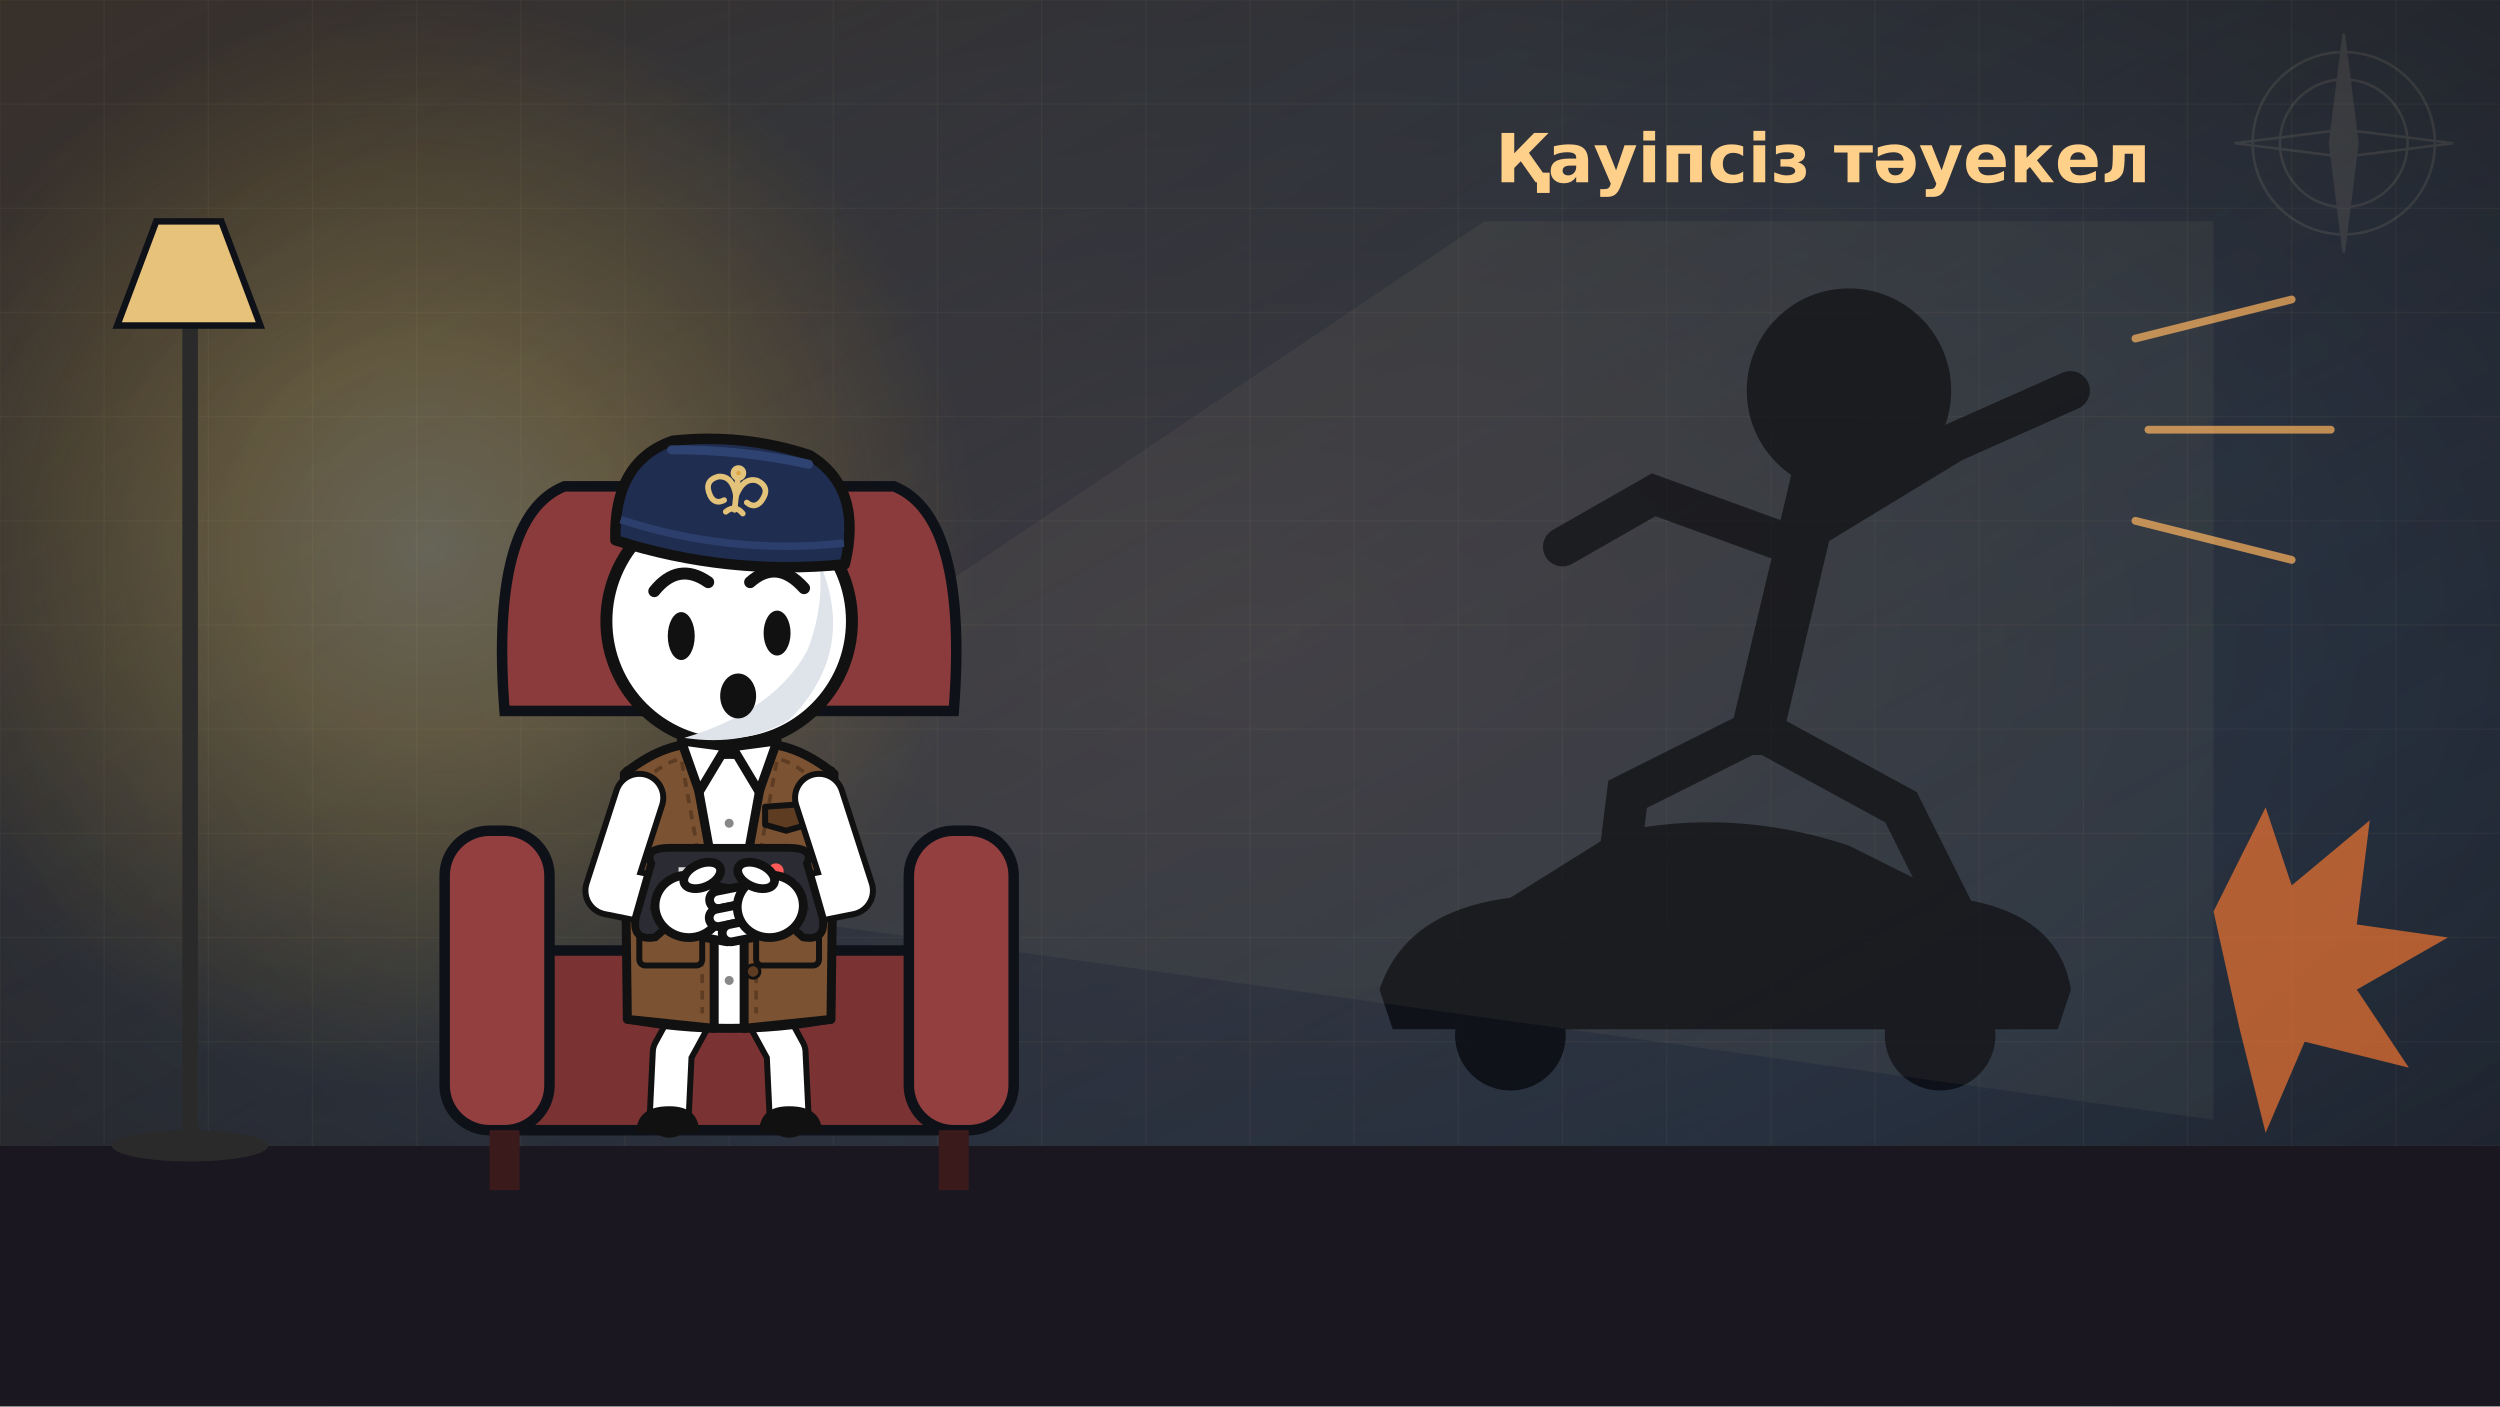
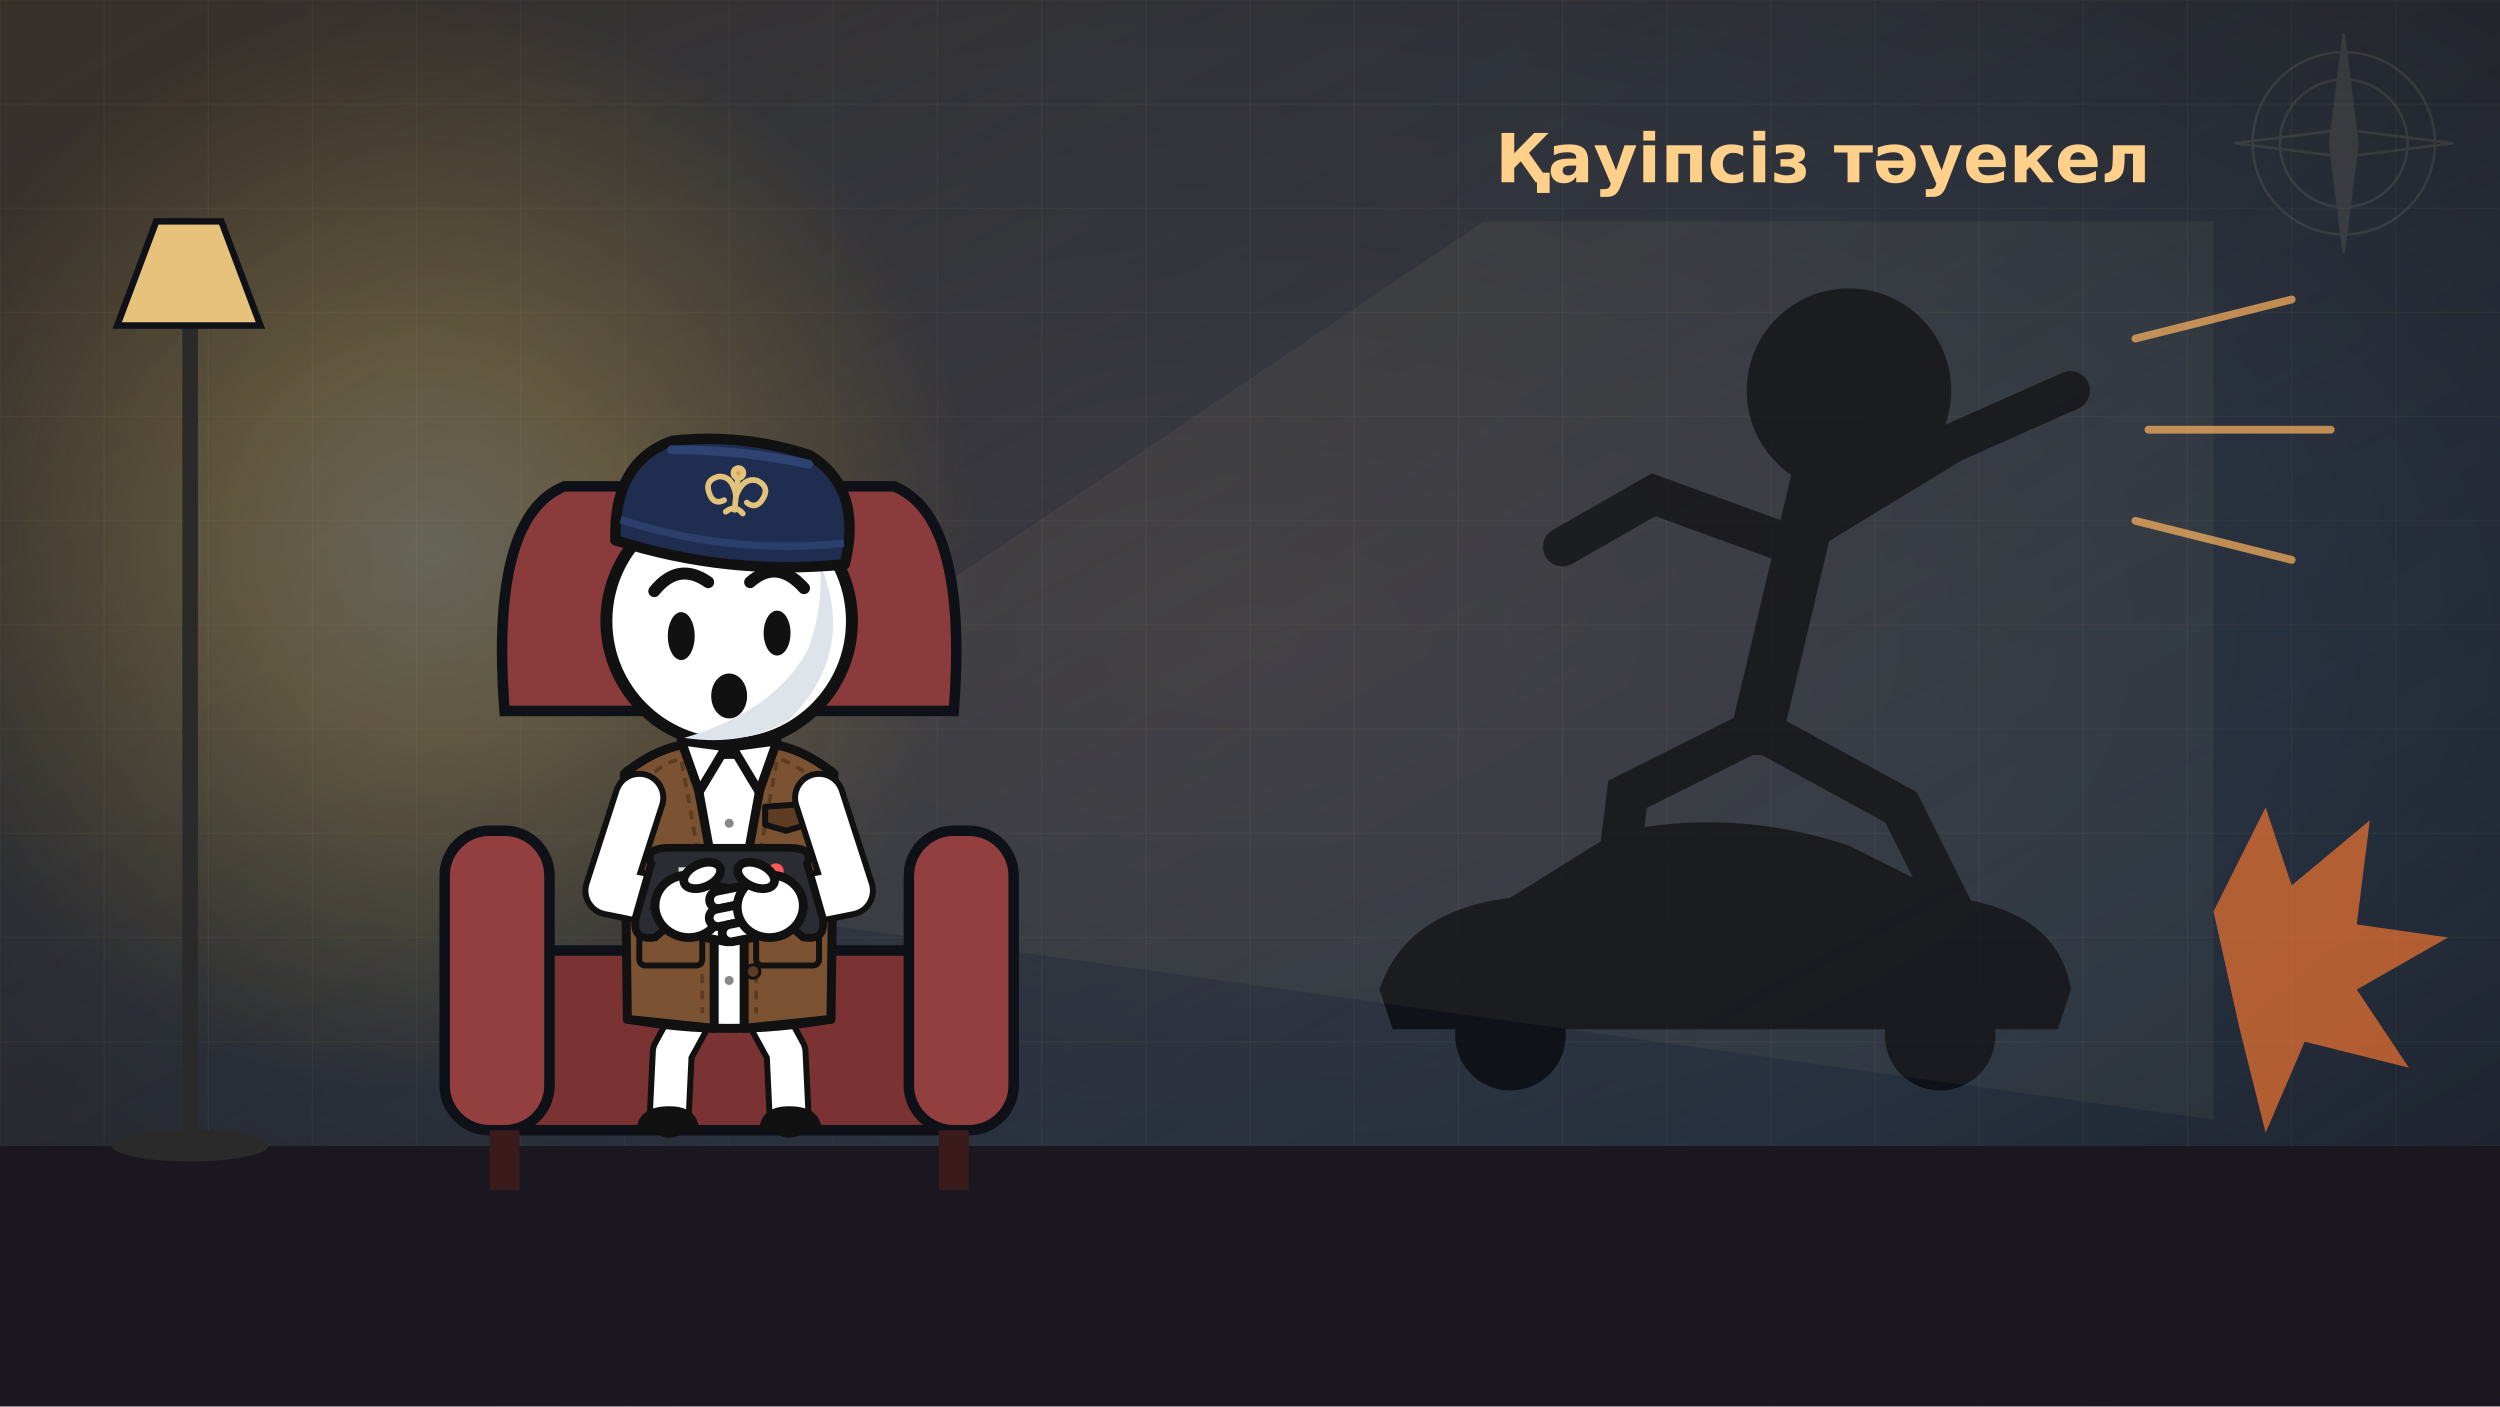
<svg xmlns="http://www.w3.org/2000/svg" width="1920" height="1080" viewBox="0 0 1920 1080">
  <defs>
    <radialGradient id="bg" cx="50%" cy="45%" r="75%">
      <stop offset="0" stop-color="#3a3a44" />
      <stop offset="0.55" stop-color="#26303f" />
      <stop offset="1" stop-color="#1a1d24" />
    </radialGradient>
    <linearGradient id="warm" x1="0" y1="0" x2="1" y2="1">
      <stop offset="0" stop-color="#5a4128" stop-opacity="0.45" />
      <stop offset="1" stop-color="#1b2a40" stop-opacity="0" />
    </linearGradient>
    <radialGradient id="glowGold">
      <stop offset="0" stop-color="#fff3b0" />
      <stop offset="0.35" stop-color="#ffd257" stop-opacity="0.9" />
      <stop offset="1" stop-color="#ffb300" stop-opacity="0" />
    </radialGradient>
    <radialGradient id="glowBlue">
      <stop offset="0" stop-color="#bfe9ff" stop-opacity="0.9" />
      <stop offset="1" stop-color="#4fb3ff" stop-opacity="0" />
    </radialGradient>
    <filter id="soft">
      <feGaussianBlur stdDeviation="6" />
    </filter>
  </defs>
  <rect width="1920" height="1080" fill="url(#bg)" />
  <rect width="1920" height="1080" fill="url(#warm)" />
  <g stroke="#c9b48a" stroke-opacity="0.05" stroke-width="1">
    <line x1="0" y1="0" x2="0" y2="1080" />
    <line x1="80" y1="0" x2="80" y2="1080" />
    <line x1="160" y1="0" x2="160" y2="1080" />
    <line x1="240" y1="0" x2="240" y2="1080" />
    <line x1="320" y1="0" x2="320" y2="1080" />
    <line x1="400" y1="0" x2="400" y2="1080" />
    <line x1="480" y1="0" x2="480" y2="1080" />
    <line x1="560" y1="0" x2="560" y2="1080" />
    <line x1="640" y1="0" x2="640" y2="1080" />
    <line x1="720" y1="0" x2="720" y2="1080" />
    <line x1="800" y1="0" x2="800" y2="1080" />
    <line x1="880" y1="0" x2="880" y2="1080" />
    <line x1="960" y1="0" x2="960" y2="1080" />
    <line x1="1040" y1="0" x2="1040" y2="1080" />
    <line x1="1120" y1="0" x2="1120" y2="1080" />
    <line x1="1200" y1="0" x2="1200" y2="1080" />
    <line x1="1280" y1="0" x2="1280" y2="1080" />
    <line x1="1360" y1="0" x2="1360" y2="1080" />
    <line x1="1440" y1="0" x2="1440" y2="1080" />
    <line x1="1520" y1="0" x2="1520" y2="1080" />
    <line x1="1600" y1="0" x2="1600" y2="1080" />
    <line x1="1680" y1="0" x2="1680" y2="1080" />
    <line x1="1760" y1="0" x2="1760" y2="1080" />
    <line x1="1840" y1="0" x2="1840" y2="1080" />
    <line x1="0" y1="0" x2="1920" y2="0" />
    <line x1="0" y1="80" x2="1920" y2="80" />
    <line x1="0" y1="160" x2="1920" y2="160" />
    <line x1="0" y1="240" x2="1920" y2="240" />
    <line x1="0" y1="320" x2="1920" y2="320" />
    <line x1="0" y1="400" x2="1920" y2="400" />
    <line x1="0" y1="480" x2="1920" y2="480" />
    <line x1="0" y1="560" x2="1920" y2="560" />
    <line x1="0" y1="640" x2="1920" y2="640" />
    <line x1="0" y1="720" x2="1920" y2="720" />
    <line x1="0" y1="800" x2="1920" y2="800" />
    <line x1="0" y1="880" x2="1920" y2="880" />
    <line x1="0" y1="960" x2="1920" y2="960" />
    <line x1="0" y1="1040" x2="1920" y2="1040" />
  </g>
  <g opacity="0.1" stroke="#e8d6ad" fill="none" stroke-width="2">
    <circle cx="1800" cy="110" r="70" />
    <circle cx="1800" cy="110" r="49.0" />
    <path d="M1800,26.0 L1810.5,110 L1800,194.0 L1789.5,110 Z" fill="#e8d6ad" />
    <path d="M1716.0,110 L1800,120.5 L1884.0,110 L1800,99.5 Z" />
  </g>
  <g opacity="0.08" stroke="#e8d6ad" fill="none" stroke-width="2">
    <circle cx="110" cy="980" r="60" />
    <circle cx="110" cy="980" r="42.0" />
    <path d="M110,908.0 L119.0,980 L110,1052.0 L101.0,980 Z" fill="#e8d6ad" />
    <path d="M38.0,980 L110,989.0 L182.0,980 L110,971.0 Z" />
  </g>
  <ellipse cx="330" cy="420" rx="420" ry="420" fill="url(#glowGold)" opacity="0.25" />
  <rect x="0" y="880" width="1920" height="200" fill="#1a1720" />
  <g opacity="0.75" fill="#05070c" stroke="#05070c">
    <path d="M1060,760 Q1080,700 1160,690 L1240,640 Q1330,620 1420,650 L1500,690 Q1580,700 1590,760 L1580,790 L1070,790 Z" />
    <circle cx="1160" cy="795" r="42" />
    <circle cx="1490" cy="795" r="42" />
    <circle cx="1420" cy="300" r="78" />
    <path d="M1395,370 L1350,560" stroke-width="40" stroke-linecap="round" fill="none" />
    <path d="M1385,410 L1500,340 L1590,300" stroke-width="30" stroke-linecap="round" fill="none" />
    <path d="M1380,420 L1270,380 L1200,420" stroke-width="30" stroke-linecap="round" fill="none" />
    <path d="M1350,560 L1460,620 L1500,700" stroke-width="32" stroke-linecap="round" fill="none" />
    <path d="M1350,560 L1250,610 L1240,690" stroke-width="32" stroke-linecap="round" fill="none" />
    <path d="M1360,250 Q1420,200 1480,250 Z" />
  </g>
  <g stroke="#ffb35c" stroke-width="6" stroke-linecap="round" opacity="0.7">
    <line x1="1640" y1="260" x2="1760" y2="230" />
    <line x1="1650" y1="330" x2="1790" y2="330" />
    <line x1="1640" y1="400" x2="1760" y2="430" />
  </g>
  <path d="M1700,700 l40,-80 l20,60 l60,-50 l-10,80 l70,10 l-70,40 l40,60 l-80,-20 l-30,70 l-20,-80 Z" fill="#ff7a2f" opacity="0.65" />
  <path d="M560,560 L1140,170 L1700,170 L1700,860 L560,700 Z" fill="#fff3b0" opacity="0.05" />
  <rect x="140" y="250" width="12" height="630" fill="#2a2a2a" />
  <path d="M90,250 L200,250 L170,170 L120,170 Z" fill="#e6c27a" stroke="#0e1118" stroke-width="5" />
  <ellipse cx="146" cy="880" rx="60" ry="12" fill="#2a2a2a" />
  <g transform="translate(560,500) scale(1.15)">
    <path d="M-150,40 Q-160,-90 -110,-110 L110,-110 Q160,-90 150,40 Z" fill="#8b3b3b" stroke="#0e1118" stroke-width="7" />
    <rect x="-170" y="200" width="340" height="120" rx="30" fill="#7a3232" stroke="#0e1118" stroke-width="7" />
    <rect x="-190" y="120" width="70" height="200" rx="30" fill="#943f3f" stroke="#0e1118" stroke-width="7" />
    <rect x="120" y="120" width="70" height="200" rx="30" fill="#943f3f" stroke="#0e1118" stroke-width="7" />
    <rect x="-160" y="320" width="20" height="40" fill="#3a1a1a" />
    <rect x="140" y="320" width="20" height="40" fill="#3a1a1a" />
    <path d="M-26,246 L-38,268 L-40,310" fill="none" stroke="#111111" stroke-width="30" stroke-linecap="round" stroke-linejoin="round" />
    <path d="M-26,246 L-38,268 L-40,310" fill="none" stroke="#ffffff" stroke-width="22" stroke-linecap="round" stroke-linejoin="round" />
    <path d="M26,246 L38,268 L40,310" fill="none" stroke="#111111" stroke-width="30" stroke-linecap="round" stroke-linejoin="round" />
    <path d="M26,246 L38,268 L40,310" fill="none" stroke="#ffffff" stroke-width="22" stroke-linecap="round" stroke-linejoin="round" />
    <path d="M-62,322 Q-62,304 -40,304 Q-20,304 -20,322 Z" fill="#111111" />
    <path d="M62,322 Q62,304 40,304 Q20,304 20,322 Z" fill="#111111" />
    <path d="M-68,80 Q0,58 68,80 L66,246 Q0,258 -66,246 Z" fill="#fff" stroke="#111111" stroke-width="6" stroke-linejoin="round" />
    <circle cx="0" cy="115" r="3" fill="#111111" opacity="0.5" />
    <circle cx="0" cy="150" r="3" fill="#111111" opacity="0.5" />
    <circle cx="0" cy="185" r="3" fill="#111111" opacity="0.5" />
    <circle cx="0" cy="220" r="3" fill="#111111" opacity="0.5" />
    <path d="M-70,82 Q-48,64 -26,62 L-10,150 L-10,252 L-68,246 Z" fill="#7b5232" stroke="#111111" stroke-width="6" stroke-linejoin="round" />
    <path d="M70,82 Q48,64 26,62 L10,150 L10,252 L68,246 Z" fill="#7b5232" stroke="#111111" stroke-width="6" stroke-linejoin="round" />
    <path d="M-58,88 Q-44,74 -32,72 L-18,150 L-18,242 M58,88 Q44,74 32,72 L18,150 L18,242" stroke="#5e3c22" stroke-width="2.5" stroke-dasharray="6 5" fill="none" />
    <circle cx="16" cy="180" r="4.5" fill="#5e3c22" stroke="#111111" stroke-width="2" />
    <circle cx="16" cy="214" r="4.5" fill="#5e3c22" stroke="#111111" stroke-width="2" />
    <rect x="-60" y="162" width="42" height="48" rx="4" fill="#7b5232" stroke="#111111" stroke-width="4" />
    <path d="M-62,162 L-16,162 L-16,178 L-39,184 L-62,178 Z" fill="#5e3c22" stroke="#111111" stroke-width="4" stroke-linejoin="round" />
    <circle cx="-39" cy="178" r="4" fill="#111111" />
    <rect x="18" y="162" width="42" height="48" rx="4" fill="#7b5232" stroke="#111111" stroke-width="4" />
    <path d="M16,162 L62,162 L62,178 L39,184 L16,178 Z" fill="#5e3c22" stroke="#111111" stroke-width="4" stroke-linejoin="round" />
    <circle cx="39" cy="178" r="4" fill="#111111" />
    <path d="M24,104 L52,102 L52,116 L38,120 L24,116 Z" fill="#5e3c22" stroke="#111111" stroke-width="4" stroke-linejoin="round" />
    <path d="M-2,64 L-32,60 L-20,94 Z" fill="#fff" stroke="#111111" stroke-width="6" stroke-linejoin="round" />
    <path d="M2,64 L32,60 L20,94 Z" fill="#fff" stroke="#111111" stroke-width="6" stroke-linejoin="round" />
    <path d="M-60,98 L-80,160 L-30,170" fill="none" stroke="#111111" stroke-width="36" stroke-linecap="round" stroke-linejoin="round" />
    <path d="M-60,98 L-80,160 L-30,170" fill="none" stroke="#ffffff" stroke-width="28" stroke-linecap="round" stroke-linejoin="round" />
    <path d="M60,98 L80,160 L30,170" fill="none" stroke="#111111" stroke-width="36" stroke-linecap="round" stroke-linejoin="round" />
    <path d="M60,98 L80,160 L30,170" fill="none" stroke="#ffffff" stroke-width="28" stroke-linecap="round" stroke-linejoin="round" />
    <g transform="translate(0,160) rotate(0) scale(1.3)">
      <path d="M-40,-14 Q-44,-22 -30,-22 L30,-22 Q44,-22 40,-14 L48,14 Q50,26 38,24 L22,10 L-22,10 L-38,24 Q-50,26 -48,14 Z" fill="#2b2b33" stroke="#111111" stroke-width="4" />
      <path d="M-30,-6 h12 M-24,-12 v12" stroke="#ddd" stroke-width="4" />
      <circle cx="24" cy="-10" r="4" fill="#ff5a5a" />
      <circle cx="32" cy="-2" r="4" fill="#4fd1ff" />
      <circle cx="16" cy="-2" r="4" fill="#8be36b" />
      <circle cx="24" cy="6" r="4" fill="#ffd257" />
    </g>
    <g transform="translate(-30,170) rotate(11.3) scale(1.3,1.3)">
      <rect x="10" y="-13" width="22" height="9" rx="4.5" fill="#fff" stroke="#111111" stroke-width="4.5" stroke-linejoin="round" />
      <rect x="12" y="-4" width="22" height="9" rx="4.5" fill="#fff" stroke="#111111" stroke-width="4.5" stroke-linejoin="round" />
      <rect x="10" y="5" width="19" height="9" rx="4.5" fill="#fff" stroke="#111111" stroke-width="4.5" stroke-linejoin="round" />
      <ellipse cx="2" cy="0" rx="17" ry="16" fill="#fff" stroke="#111111" stroke-width="4.5" stroke-linejoin="round" />
      <ellipse cx="6" cy="-17" rx="10" ry="6" transform="rotate(-35 6 -17)" fill="#fff" stroke="#111111" stroke-width="4.5" stroke-linejoin="round" />
      <path d="M-14,-6 L-16,6" stroke="#111111" stroke-width="3" opacity="0.4" />
    </g>
    <g transform="translate(30,170) rotate(168.7) scale(1.3,-1.3)">
      <rect x="10" y="-13" width="22" height="9" rx="4.5" fill="#fff" stroke="#111111" stroke-width="4.5" stroke-linejoin="round" />
      <rect x="12" y="-4" width="22" height="9" rx="4.5" fill="#fff" stroke="#111111" stroke-width="4.5" stroke-linejoin="round" />
      <rect x="10" y="5" width="19" height="9" rx="4.5" fill="#fff" stroke="#111111" stroke-width="4.5" stroke-linejoin="round" />
      <ellipse cx="2" cy="0" rx="17" ry="16" fill="#fff" stroke="#111111" stroke-width="4.5" stroke-linejoin="round" />
      <ellipse cx="6" cy="-17" rx="10" ry="6" transform="rotate(-35 6 -17)" fill="#fff" stroke="#111111" stroke-width="4.5" stroke-linejoin="round" />
      <path d="M-14,-6 L-16,6" stroke="#111111" stroke-width="3" opacity="0.4" />
    </g>
    <circle cx="0" cy="-20" r="82" fill="#fff" stroke="#111111" stroke-width="8" />
    <path d="M60,-60 Q86,0 40,46 Q10,64 -30,58 Q30,40 52,0 Q64,-30 60,-60 Z" fill="#dfe3ea" />
    <g opacity="1" transform="translate(0,0)">
      <ellipse cx="-32" cy="-10" rx="9" ry="16" fill="#111111" />
      <ellipse cx="32" cy="-12" rx="9" ry="15" fill="#111111" />
      <path d="M-50,-40 Q-34,-60 -14,-46" stroke="#111111" stroke-width="8" fill="none" stroke-linecap="round" />
      <path d="M14,-46 Q32,-62 50,-42" stroke="#111111" stroke-width="8" fill="none" stroke-linecap="round" />
-       <ellipse cx="6" cy="30" rx="12" ry="15" fill="#111111" />
+       <ellipse cx="0" cy="30" rx="12" ry="15" fill="#111111" />
    </g>
    <g opacity="1" transform="rotate(6 0 -60)">
      <path d="M-77,-66 Q-84,-118 -46,-136 Q0,-146 46,-136 Q84,-118 77,-66 Q0,-50 -77,-66 Z" fill="#1f2d50" stroke="#111111" stroke-width="7" stroke-linejoin="round" />
      <path d="M-75,-80 Q0,-64 75,-80" stroke="#2c3f6c" stroke-width="5" fill="none" />
      <path d="M-46,-130 Q0,-135 46,-130" stroke="#33497a" stroke-width="6" fill="none" stroke-linecap="round" opacity="0.8" />
      <g stroke="#e3c27a" stroke-width="4" fill="none" stroke-linecap="round" transform="translate(0,-104) scale(0.95)">
        <path d="M0,10 L0,-12" />
        <path d="M0,0 Q-4,-14 -14,-12 Q-24,-8 -18,2 Q-14,8 -8,4" />
        <path d="M0,0 Q4,-14 14,-12 Q24,-8 18,2 Q14,8 8,4" />
        <path d="M-6,12 Q0,6 6,12" />
        <circle cx="0" cy="-16" r="3.5" fill="#d9a441" />
      </g>
    </g>
  </g>
  <text x="1400" y="140" font-family="DejaVu Sans, Arial, sans-serif" font-size="52" font-weight="bold" fill="#ffd08a" text-anchor="middle">Қауіпсіз тәуекел</text>
</svg>
